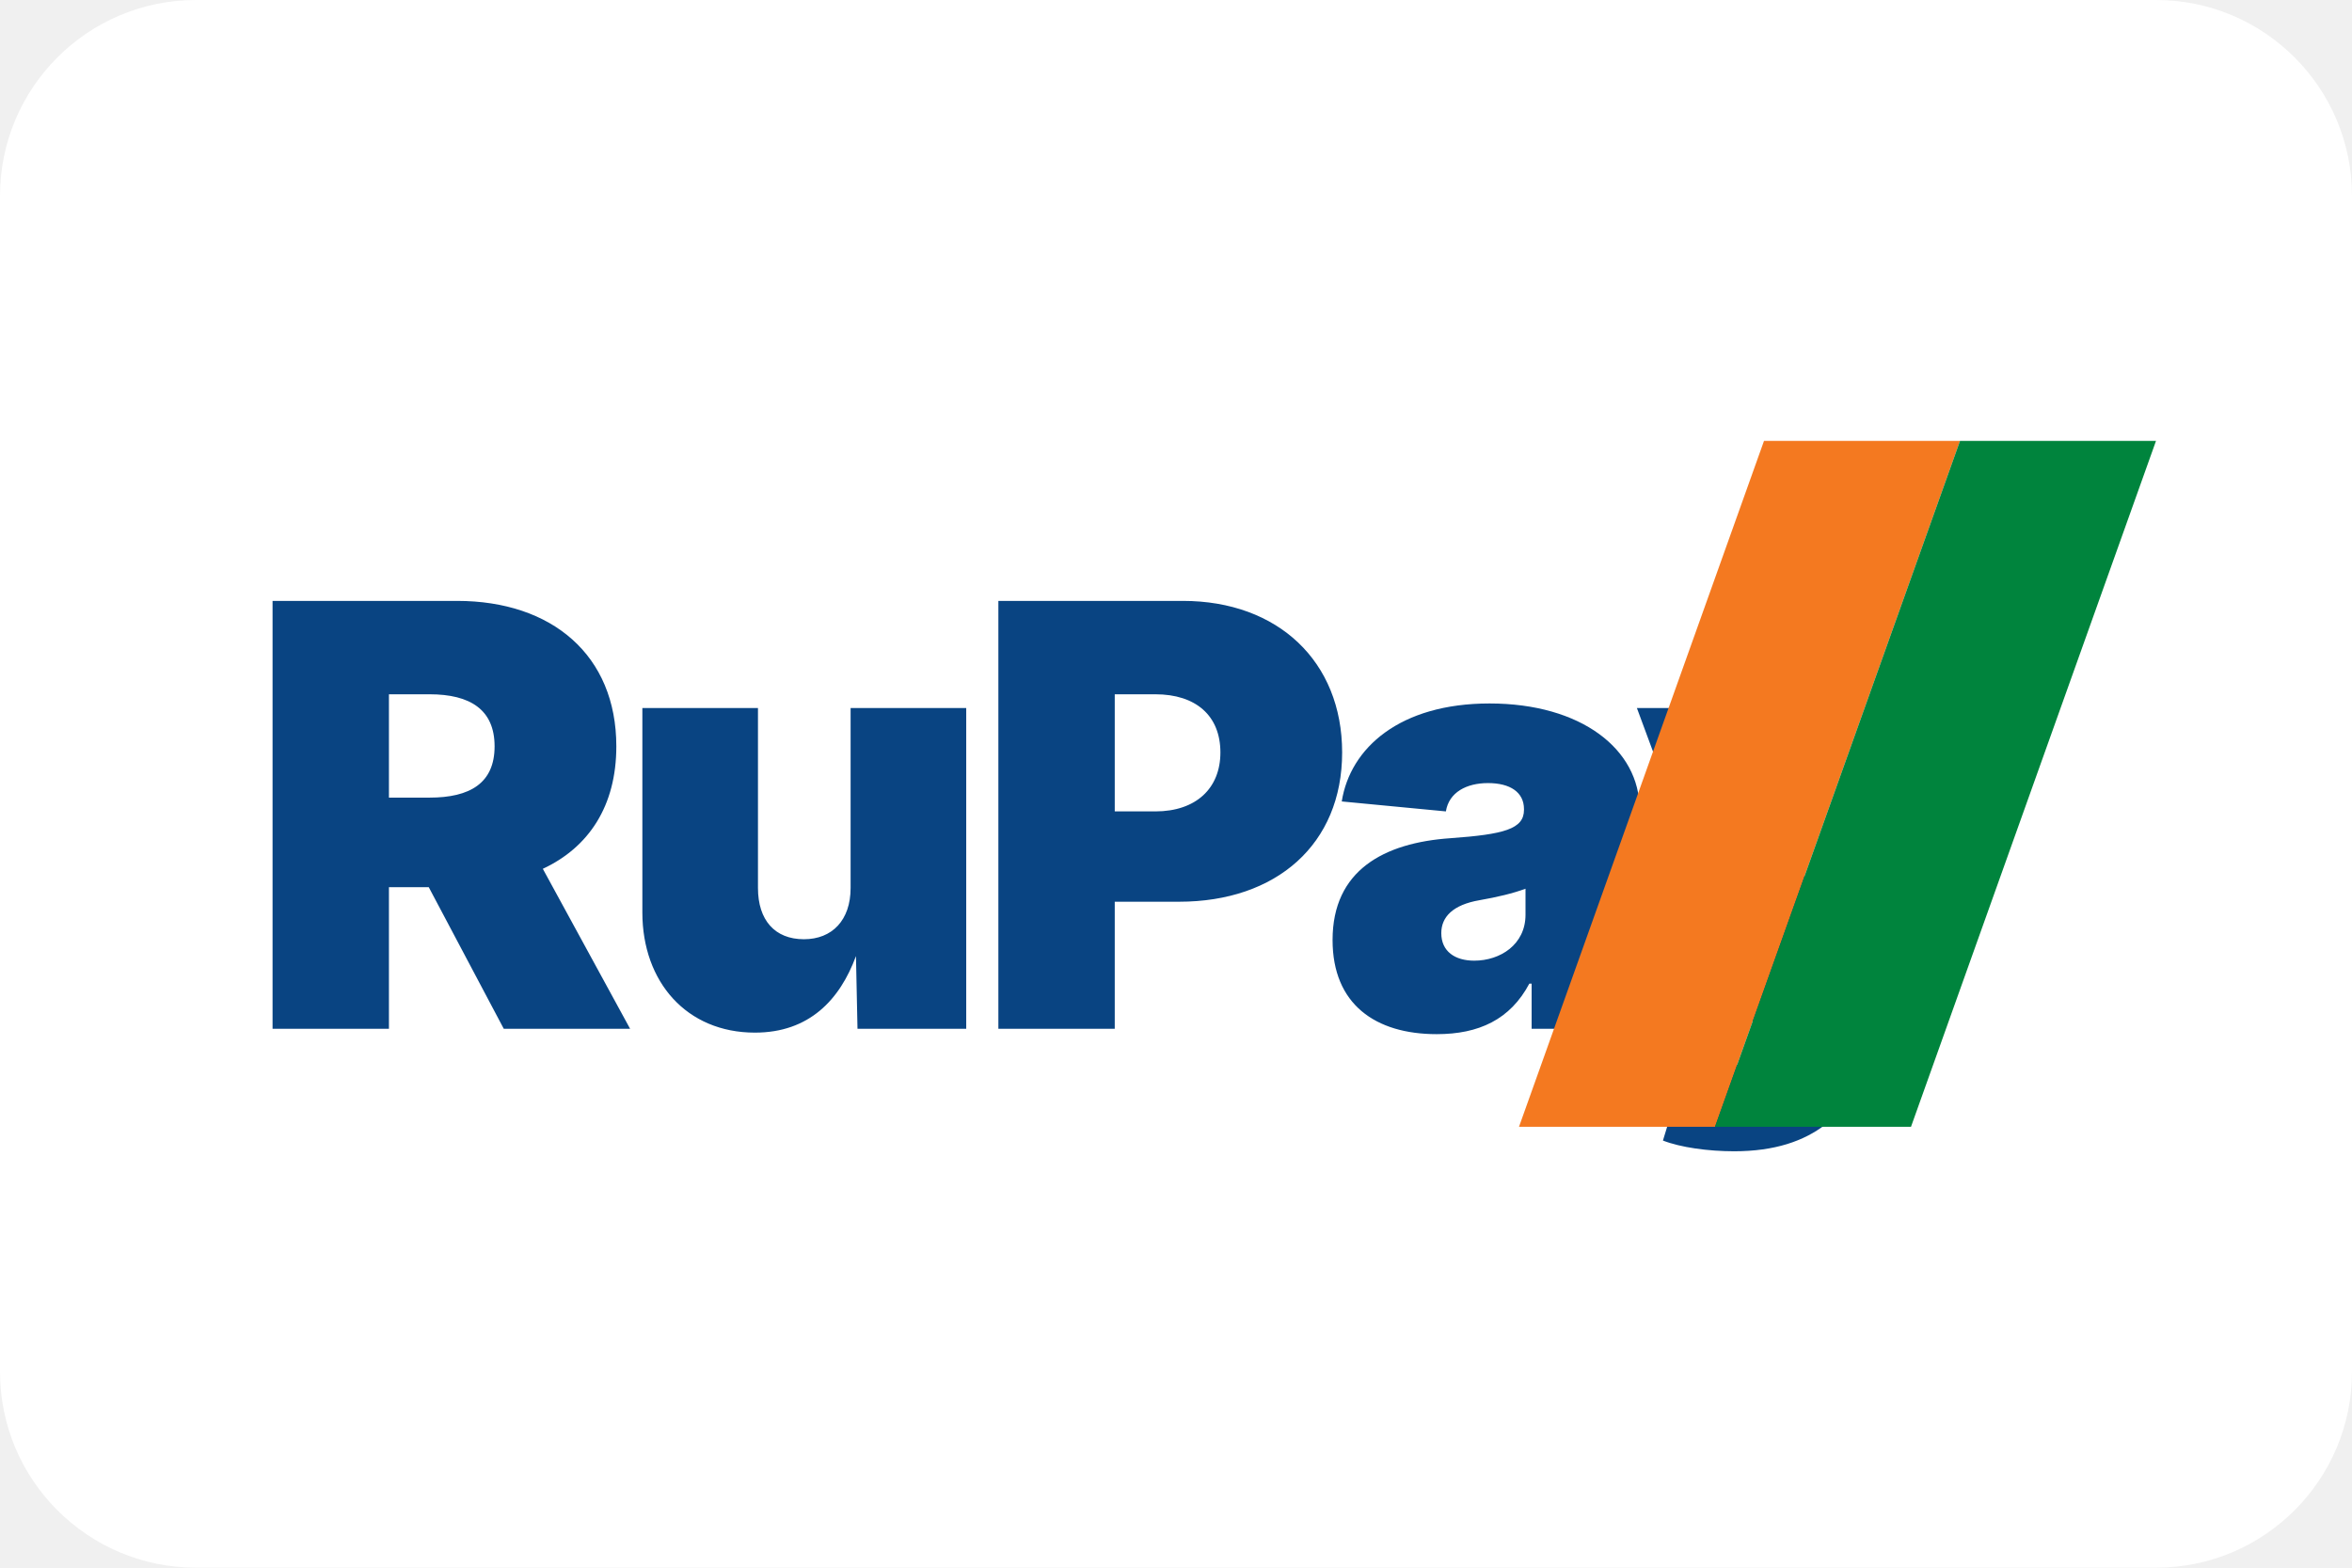
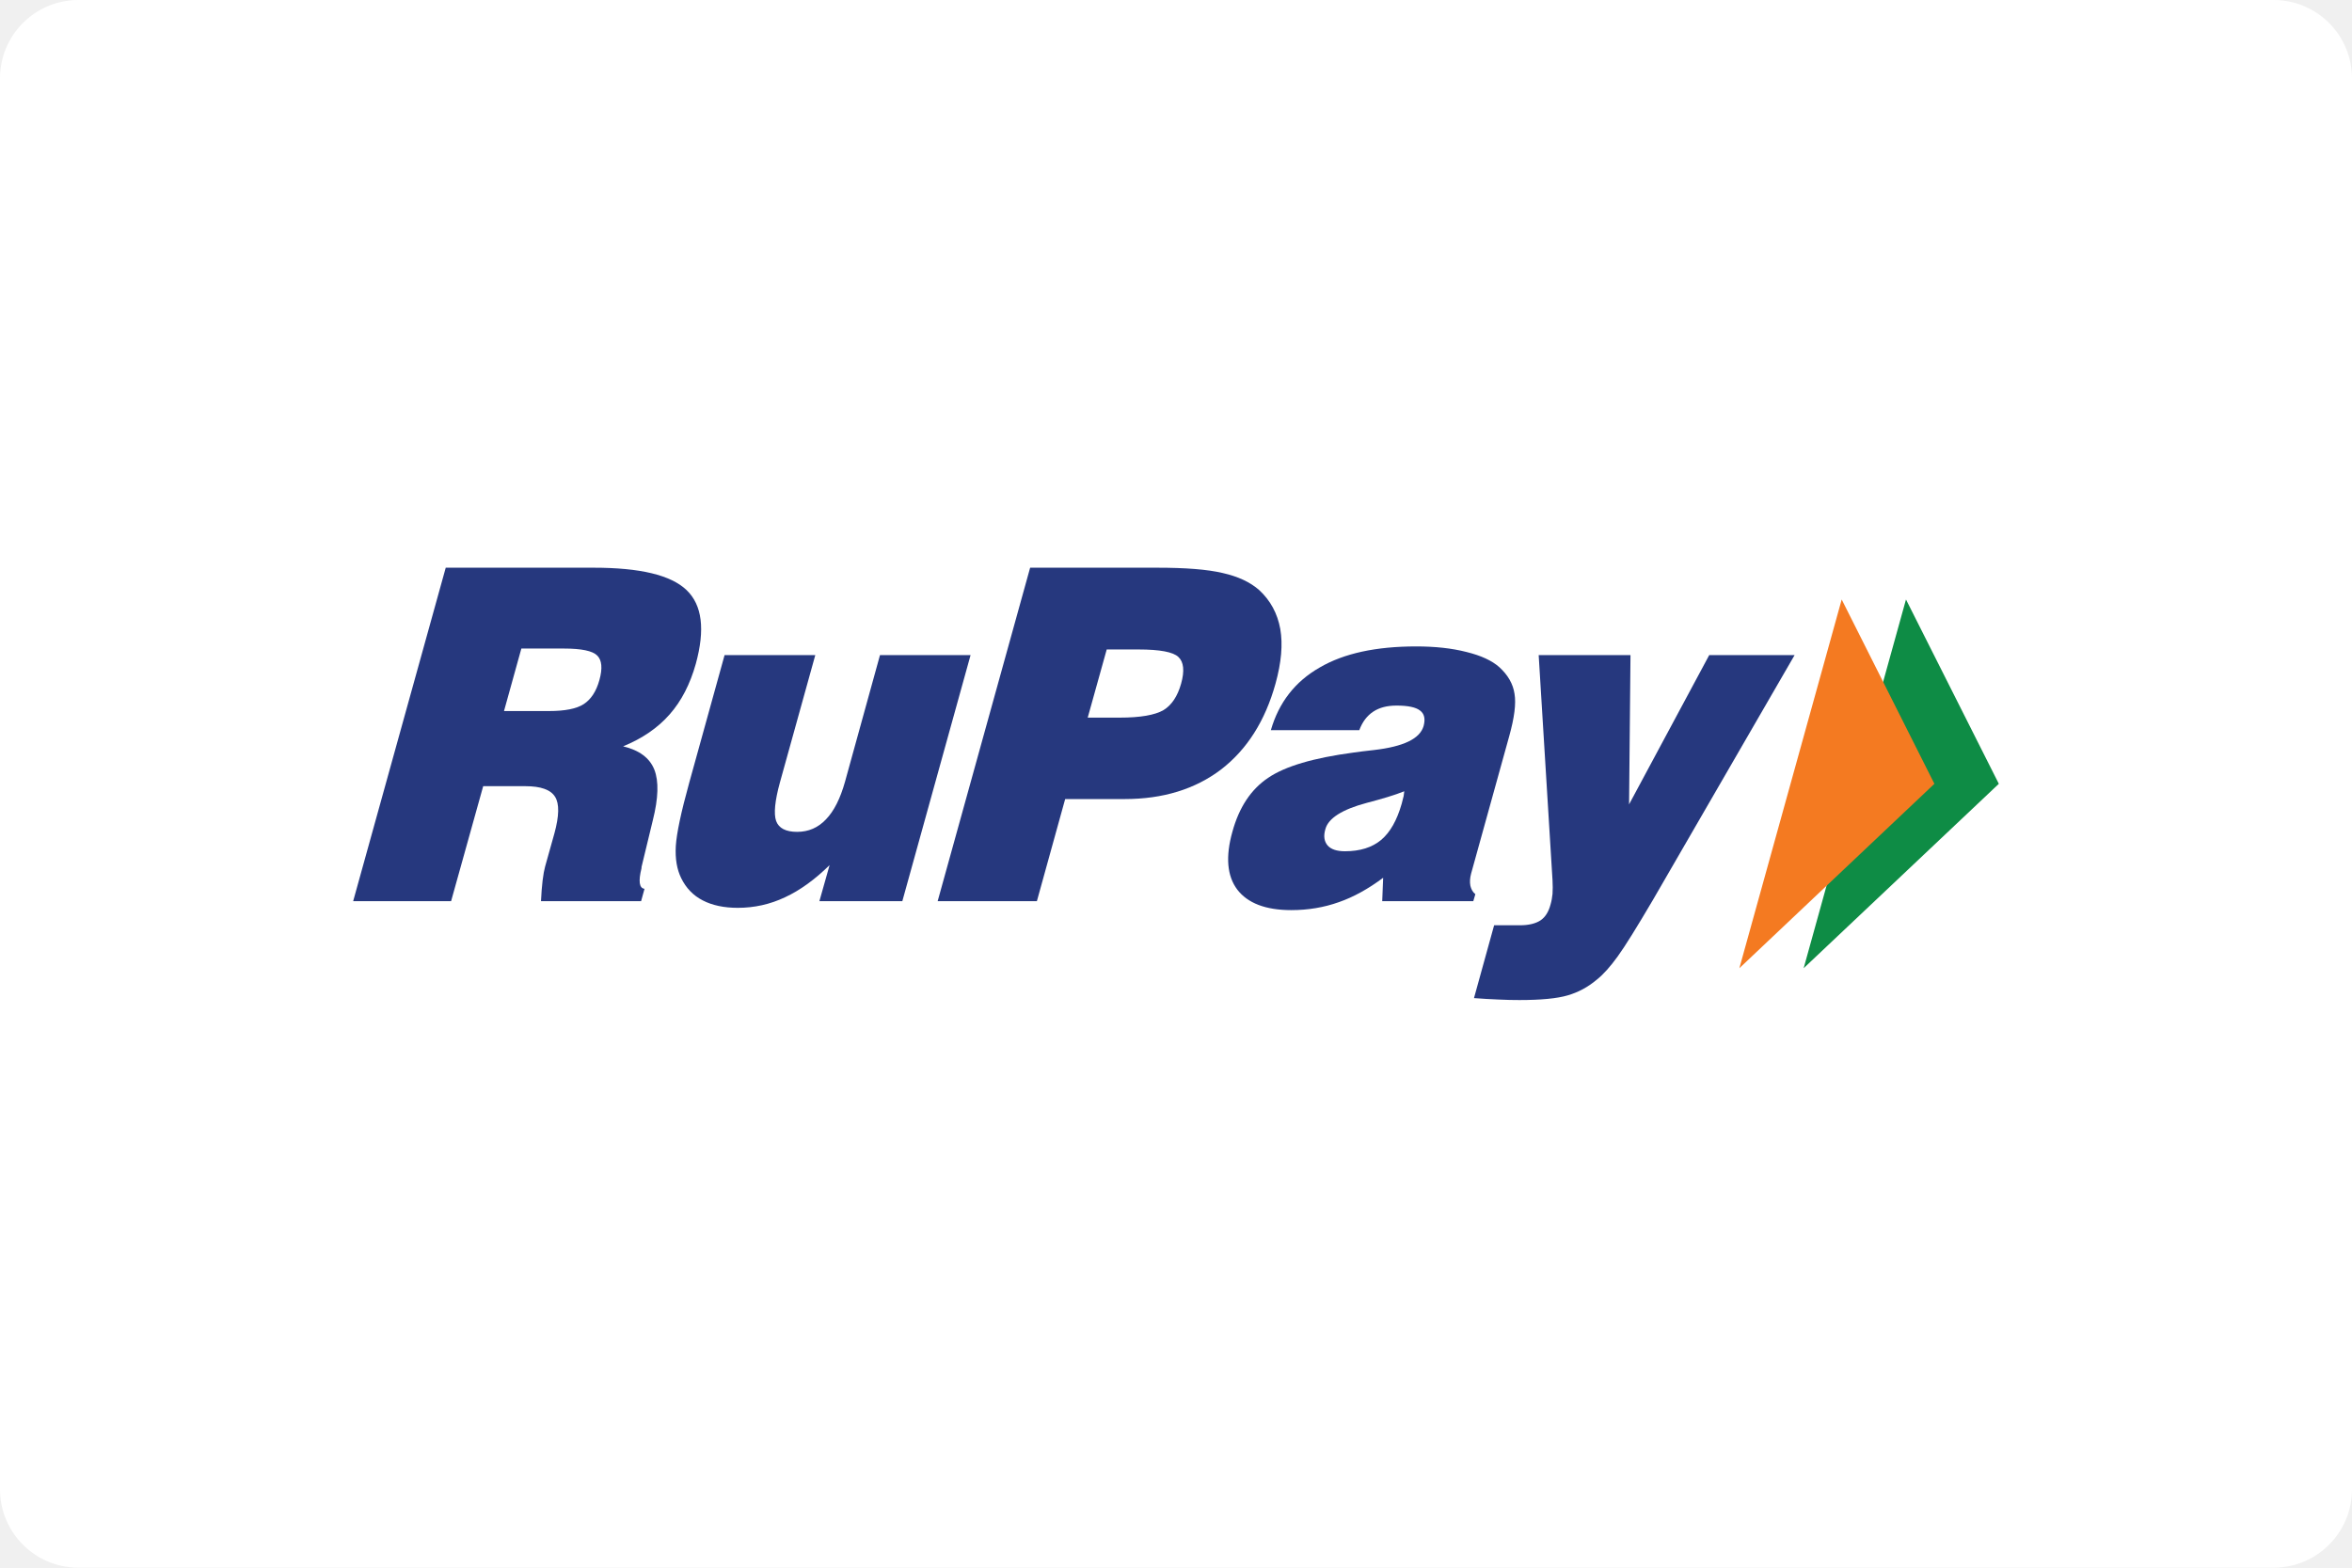
- <svg xmlns="http://www.w3.org/2000/svg" viewBox="0 0 48 32" width="48" height="32" fill="none">
-   <rect width="48" height="32" rx="4" fill="#FFFFFF" />
-   <text x="5" y="21" font-family="system-ui, -apple-system, sans-serif" font-size="12" font-weight="900" fill="#094482" letter-spacing="-0.5">RuPay</text>
-   <path d="M36 9L31 23H35L40 9H36Z" fill="#F47920" />
-   <path d="M40 9L35 23H39L44 9H40Z" fill="#00843D" />
+ <svg xmlns="http://www.w3.org/2000/svg" width="120" height="80" viewBox="0 0 120 80" fill="none">
+   <rect width="120" height="80" rx="4" fill="white" />
+   <g transform="translate(18 28.952) scale(1.16883)">
+     <path transform="matrix(0.352778 0 0 -0.352778 67.79784 1.403153)" d="m 0,0 11.488,-22.811 -24.15,-22.822 z" fill="#0E8C45" />
+     <path transform="matrix(0.352778 0 0 -0.352778 64.99146 1.403153)" d="M 0,0 11.471,-22.811 -12.663,-45.633 Z" fill="#F47A21" />
+     <path transform="matrix(0.352778 0 0 -0.352778 0.016111 14.57344)" d="m 0,0 11.454,41.266 h 18.312 c 5.723,0 9.546,-0.906 11.491,-2.773 1.931,-1.852 2.303,-4.875 1.139,-9.124 -0.704,-2.503 -1.774,-4.604 -3.244,-6.264 -1.458,-1.663 -3.381,-2.978 -5.749,-3.945 2.009,-0.483 3.287,-1.442 3.86,-2.88 0.57,-1.438 0.504,-3.535 -0.188,-6.284 L 35.682,4.232 35.678,4.076 C 35.276,2.462 35.395,1.598 36.05,1.528 L 35.628,0 H 23.24 c 0.042,0.971 0.119,1.839 0.201,2.568 0.09,0.746 0.201,1.324 0.311,1.721 l 1.155,4.121 c 0.582,2.143 0.618,3.638 0.078,4.499 -0.545,0.884 -1.765,1.319 -3.691,1.319 H 16.088 L 12.118,0 Z m 18.664,23.527 h 5.576 c 1.954,0 3.396,0.279 4.285,0.856 0.893,0.582 1.556,1.565 1.945,2.987 0.403,1.446 0.304,2.454 -0.274,3.027 -0.577,0.582 -1.958,0.865 -4.129,0.865 h -5.256 z" fill="#26387E" />
+     <path transform="matrix(0.352778 0 0 -0.352778 26.96639 3.830933)" d="m 0,0 -8.444,-30.451 h -10.261 l 1.261,4.461 c -1.806,-1.774 -3.654,-3.121 -5.517,-3.982 -1.848,-0.876 -3.798,-1.307 -5.851,-1.307 -1.697,0 -3.154,0.308 -4.327,0.919 -1.187,0.609 -2.071,1.535 -2.666,2.756 -0.528,1.069 -0.758,2.389 -0.668,3.966 0.095,1.552 0.643,4.17 1.659,7.836 L -30.438,0 h 11.224 l -4.367,-15.728 c -0.638,-2.302 -0.79,-3.92 -0.479,-4.801 0.324,-0.889 1.189,-1.348 2.593,-1.348 1.414,0 2.603,0.512 3.585,1.557 0.996,1.036 1.765,2.581 2.343,4.637 L -11.208,0 Z" fill="#26387E" />
+     <path transform="matrix(0.352778 0 0 -0.352778 25.52981 14.57344)" d="m 0,0 11.442,41.266 h 15.74 c 3.473,0 6.161,-0.205 8.078,-0.655 1.913,-0.431 3.413,-1.131 4.528,-2.118 1.397,-1.291 2.253,-2.889 2.605,-4.806 0.331,-1.917 0.135,-4.150 -0.59,-6.772 C 40.521,22.302 38.274,18.767 35.072,16.297 31.86,13.859 27.886,12.634 23.143,12.634 H 15.777 L 12.278,0 Z m 18.566,22.712 h 3.958 c 2.559,0 4.358,0.316 5.412,0.926 1.02,0.618 1.745,1.716 2.187,3.277 0.442,1.582 0.328,2.688 -0.34,3.306 -0.643,0.615 -2.286,0.926 -4.915,0.926 h -3.95 z" fill="#26387E" />
+     <path transform="matrix(0.352778 0 0 -0.352778 44.93499 14.57344)" d="m 0,0 0.114,2.892 c -1.81,-1.355 -3.643,-2.379 -5.486,-3.019 -1.835,-0.652 -3.789,-0.983 -5.882,-0.983 -3.179,0 -5.396,0.864 -6.678,2.536 -1.266,1.675 -1.474,4.08 -0.61,7.148 0.827,3.028 2.298,5.257 4.42,6.682 2.11,1.442 5.634,2.474 10.578,3.134 0.627,0.102 1.467,0.184 2.519,0.311 3.655,0.423 5.707,1.397 6.149,2.986 0.23,0.87 0.09,1.512 -0.45,1.906 -0.521,0.409 -1.495,0.61 -2.901,0.61 -1.167,0 -2.106,-0.242 -2.876,-0.745 -0.769,-0.508 -1.343,-1.25 -1.732,-2.294 h -10.943 c 0.988,3.428 3.007,6.018 6.038,7.75 3.02,1.762 7.002,2.61 11.934,2.61 2.319,0 4.396,-0.217 6.232,-0.688 1.839,-0.451 3.183,-1.094 4.055,-1.872 1.073,-0.971 1.708,-2.078 1.889,-3.302 0.209,-1.221 -0.02,-2.971 -0.66,-5.261 L 11.003,3.424 C 10.852,2.868 10.823,2.372 10.905,1.921 11.003,1.491 11.191,1.123 11.523,0.86 L 11.27,0 Z M 2.728,13.597 C 1.536,13.118 -0.013,12.659 -1.938,12.155 -4.961,11.344 -6.662,10.262 -7.03,8.923 -7.285,8.062 -7.182,7.399 -6.761,6.895 c 0.415,-0.479 1.136,-0.721 2.152,-0.721 1.863,0 3.359,0.471 4.474,1.401 1.118,0.942 1.954,2.421 2.539,4.461 0.102,0.434 0.192,0.746 0.25,0.979 z" fill="#26387E" />
+     <path transform="matrix(0.352778 0 0 -0.352778 48.94095 18.80642)" d="m 0,0 2.491,9.013 h 3.212 c 1.073,0 1.917,0.212 2.515,0.598 0.607,0.401 1.02,1.077 1.258,1.987 0.119,0.401 0.192,0.823 0.242,1.302 0.032,0.508 0.032,1.045 0,1.667 L 8.004,42.45 H 19.365 L 19.189,23.974 29.107,42.45 H 39.672 L 22.138,12.146 C 20.148,8.759 18.702,6.432 17.784,5.162 16.878,3.908 16.018,2.933 15.183,2.273 14.101,1.36 12.893,0.713 11.589,0.336 10.282,-0.049 8.292,-0.241 5.617,-0.241 c -0.77,0 -1.656,0.015 -2.614,0.065 C 2.052,-0.139 1.037,-0.082 0,0" fill="#26387E" />
+   </g>
</svg>
